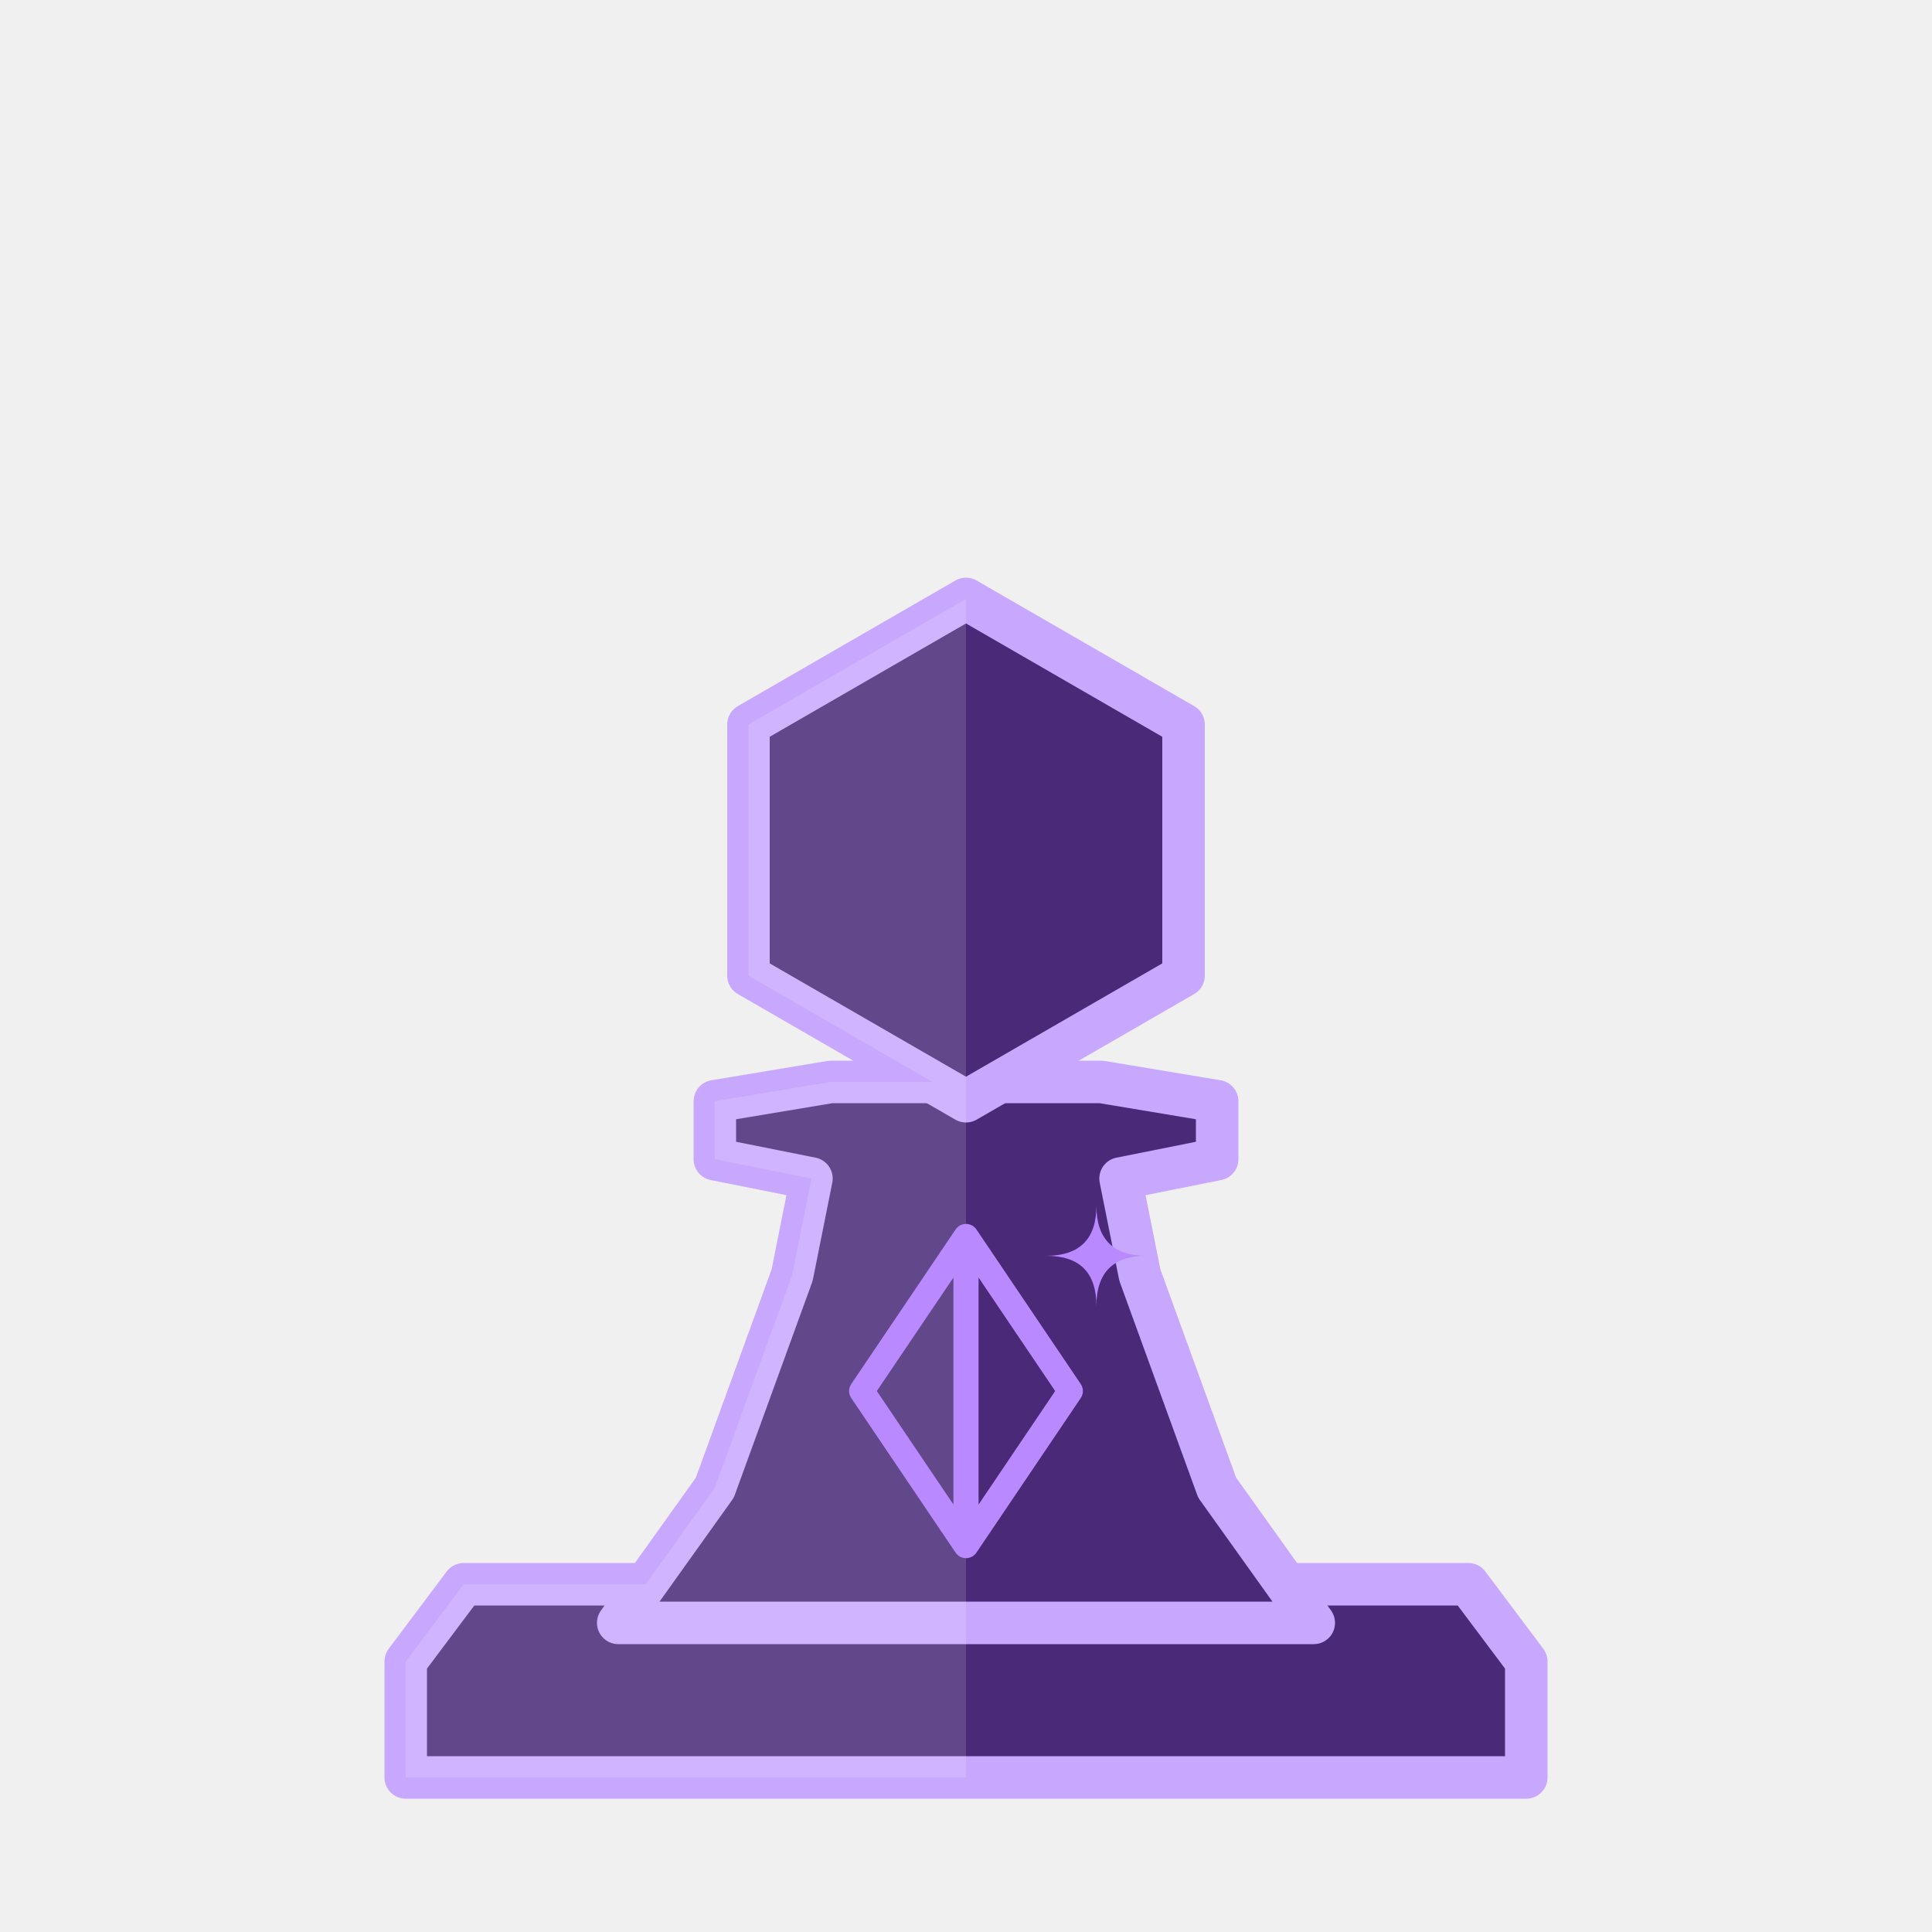
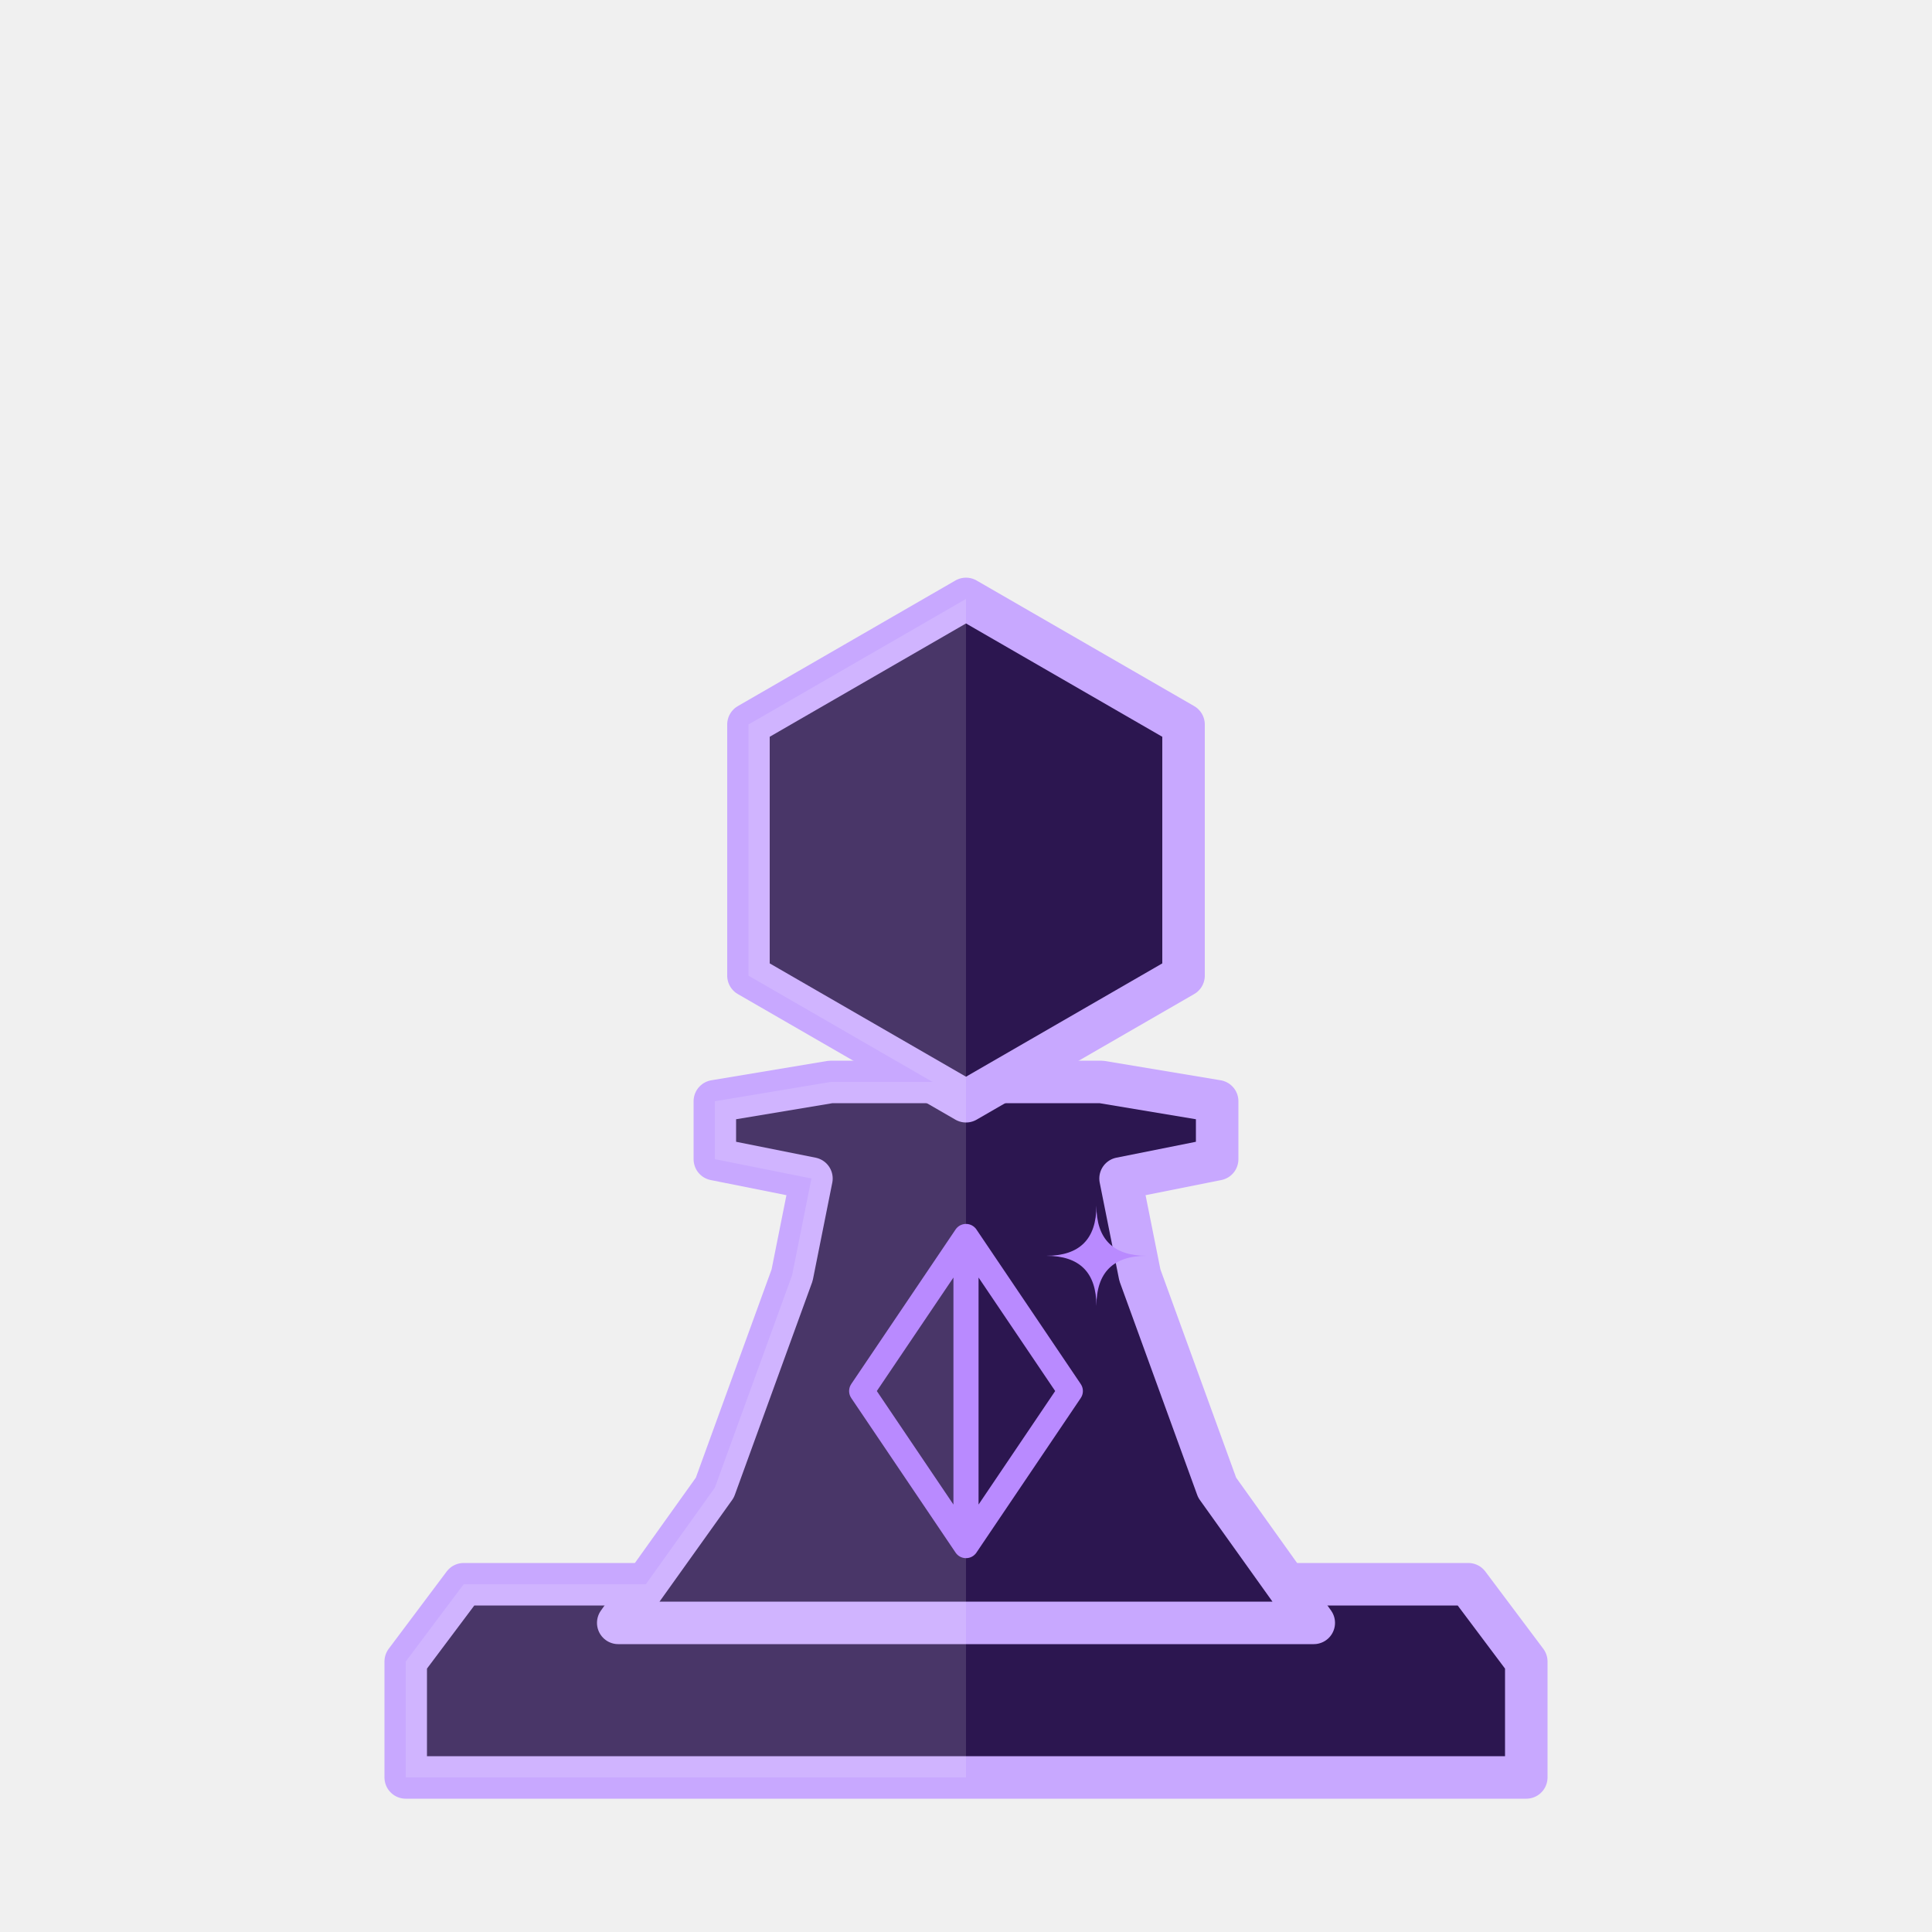
<svg xmlns="http://www.w3.org/2000/svg" width="45" height="45" viewBox="0 0 100 100">
  <defs>
    <clipPath id="c">
      <rect x="0" width="50" height="100" />
    </clipPath>
  </defs>
-   <g fill="#4A2A78" stroke="#C8A8FF" stroke-width="2.2" stroke-linejoin="round">
+   <g fill="#2C1650" stroke="#C8A8FF" stroke-width="2.2" stroke-linejoin="round">
    <path d="M24 82h52l3 4v6H21v-6z" />
    <path d="M32 84L37 77L41 66L42 61L37 60L37 57L43 56L57 56L63 57L63 60L58 61L59 66L63 77L68 84Z" />
    <path d="M61.26 50.5L50 57L38.74 50.5L38.74 37.5L50 31L61.26 37.5Z" />
  </g>
  <g clip-path="url(#c)" fill="#fff" opacity=".14">
    <path d="M24 82h52l3 4v6H21v-6z" />
    <path d="M32 84L37 77L41 66L42 61L37 60L37 57L43 56L57 56L63 57L63 60L58 61L59 66L63 77L68 84Z" />
    <path d="M61.26 50.5L50 57L38.74 50.5L38.74 37.5L50 31L61.26 37.5Z" />
  </g>
  <path d="M50 64L55.4 72L50 80L44.6 72ZM50 64V80" fill="none" stroke="#B98AFF" stroke-width="1.3" stroke-linejoin="round" />
  <path d="M56.75 62.4Q56.75 65 59.35 65Q56.75 65 56.75 67.6Q56.75 65 54.15 65Q56.75 65 56.75 62.4z" fill="#B98AFF" />
</svg>
